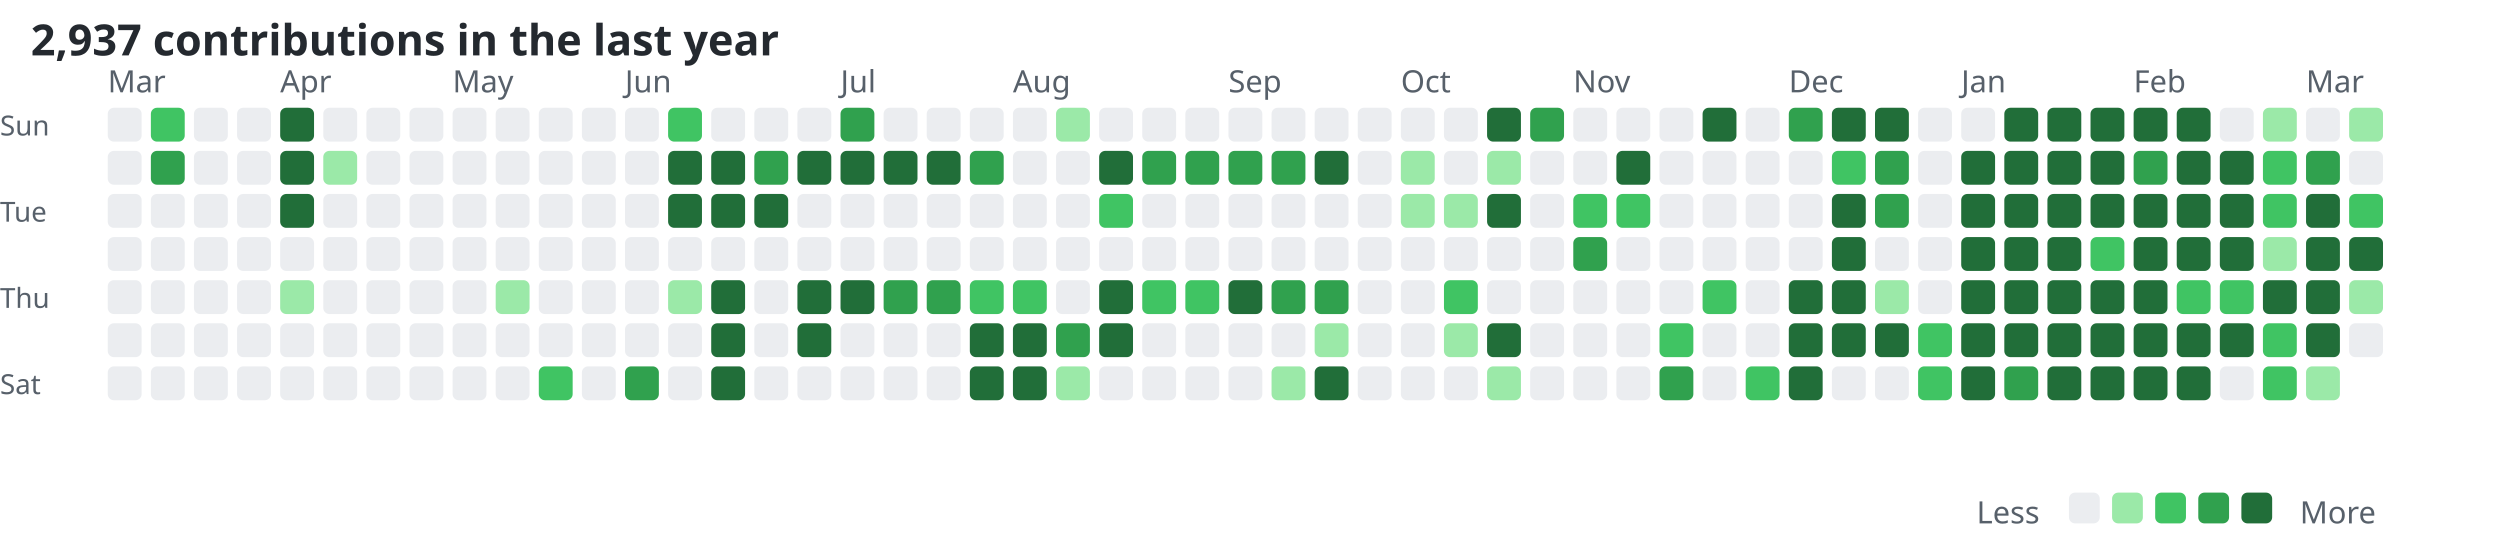
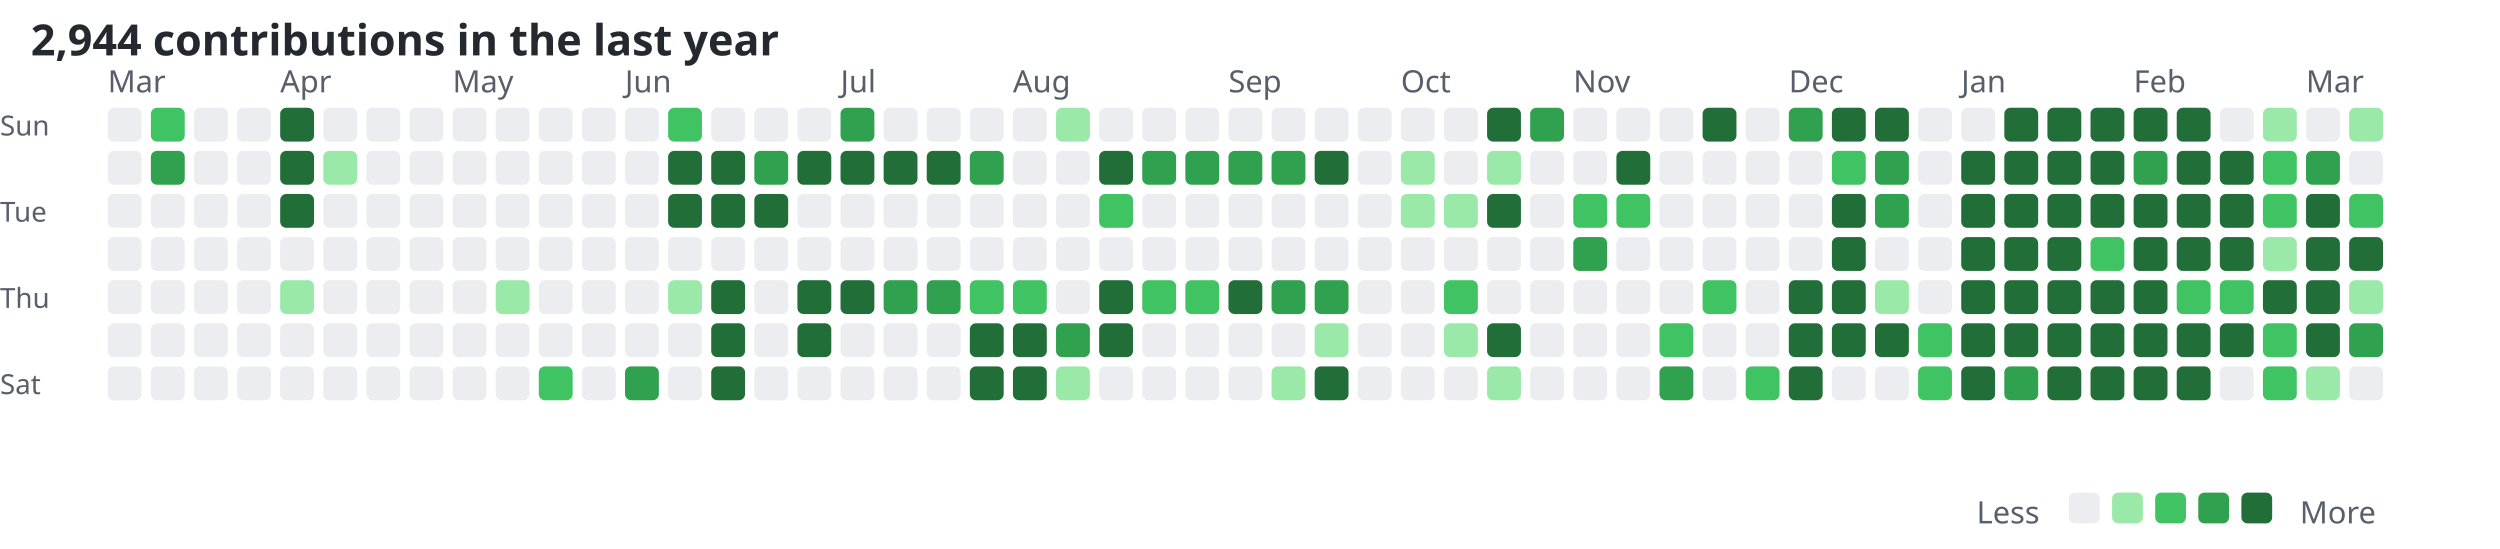
<svg xmlns="http://www.w3.org/2000/svg" width="812" height="178" viewBox="0 0 812 178">
  <style>
    .title { font: 600 14px 'Segoe UI', sans-serif; fill: #24292f; }
    .month { font: 400 10px 'Segoe UI', sans-serif; fill: #57606a; }
    .legend { font: 400 10px 'Segoe UI', sans-serif; fill: #57606a; }
    .day { font: 400 9px 'Segoe UI', sans-serif; fill: #57606a; }
  </style>
-   <text x="10" y="18" class="title">2,937 contributions in the last year</text>
+   <text x="10" y="18" class="title">2,944 contributions in the last year</text>
  <text x="35" y="30" class="month">Mar</text>
  <text x="91" y="30" class="month">Apr</text>
  <text x="147" y="30" class="month">May</text>
  <text x="203" y="30" class="month">Jun</text>
  <text x="273" y="30" class="month">Jul</text>
  <text x="329" y="30" class="month">Aug</text>
  <text x="399" y="30" class="month">Sep</text>
  <text x="455" y="30" class="month">Oct</text>
  <text x="511" y="30" class="month">Nov</text>
  <text x="581" y="30" class="month">Dec</text>
  <text x="637" y="30" class="month">Jan</text>
  <text x="693" y="30" class="month">Feb</text>
  <text x="749" y="30" class="month">Mar</text>
  <text x="0" y="44" class="day">Sun</text>
  <text x="0" y="72" class="day">Tue</text>
  <text x="0" y="100" class="day">Thu</text>
  <text x="0" y="128" class="day">Sat</text>
  <rect x="35" y="35" width="11" height="11" rx="2" ry="2" fill="#ebedf0" />
  <rect x="35" y="49" width="11" height="11" rx="2" ry="2" fill="#ebedf0" />
  <rect x="35" y="63" width="11" height="11" rx="2" ry="2" fill="#ebedf0" />
  <rect x="35" y="77" width="11" height="11" rx="2" ry="2" fill="#ebedf0" />
  <rect x="35" y="91" width="11" height="11" rx="2" ry="2" fill="#ebedf0" />
  <rect x="35" y="105" width="11" height="11" rx="2" ry="2" fill="#ebedf0" />
  <rect x="35" y="119" width="11" height="11" rx="2" ry="2" fill="#ebedf0" />
  <rect x="49" y="35" width="11" height="11" rx="2" ry="2" fill="#40c463" />
  <rect x="49" y="49" width="11" height="11" rx="2" ry="2" fill="#30a14e" />
  <rect x="49" y="63" width="11" height="11" rx="2" ry="2" fill="#ebedf0" />
  <rect x="49" y="77" width="11" height="11" rx="2" ry="2" fill="#ebedf0" />
  <rect x="49" y="91" width="11" height="11" rx="2" ry="2" fill="#ebedf0" />
  <rect x="49" y="105" width="11" height="11" rx="2" ry="2" fill="#ebedf0" />
  <rect x="49" y="119" width="11" height="11" rx="2" ry="2" fill="#ebedf0" />
  <rect x="63" y="35" width="11" height="11" rx="2" ry="2" fill="#ebedf0" />
  <rect x="63" y="49" width="11" height="11" rx="2" ry="2" fill="#ebedf0" />
  <rect x="63" y="63" width="11" height="11" rx="2" ry="2" fill="#ebedf0" />
  <rect x="63" y="77" width="11" height="11" rx="2" ry="2" fill="#ebedf0" />
  <rect x="63" y="91" width="11" height="11" rx="2" ry="2" fill="#ebedf0" />
  <rect x="63" y="105" width="11" height="11" rx="2" ry="2" fill="#ebedf0" />
  <rect x="63" y="119" width="11" height="11" rx="2" ry="2" fill="#ebedf0" />
  <rect x="77" y="35" width="11" height="11" rx="2" ry="2" fill="#ebedf0" />
  <rect x="77" y="49" width="11" height="11" rx="2" ry="2" fill="#ebedf0" />
  <rect x="77" y="63" width="11" height="11" rx="2" ry="2" fill="#ebedf0" />
  <rect x="77" y="77" width="11" height="11" rx="2" ry="2" fill="#ebedf0" />
  <rect x="77" y="91" width="11" height="11" rx="2" ry="2" fill="#ebedf0" />
  <rect x="77" y="105" width="11" height="11" rx="2" ry="2" fill="#ebedf0" />
  <rect x="77" y="119" width="11" height="11" rx="2" ry="2" fill="#ebedf0" />
  <rect x="91" y="35" width="11" height="11" rx="2" ry="2" fill="#216e39" />
  <rect x="91" y="49" width="11" height="11" rx="2" ry="2" fill="#216e39" />
  <rect x="91" y="63" width="11" height="11" rx="2" ry="2" fill="#216e39" />
  <rect x="91" y="77" width="11" height="11" rx="2" ry="2" fill="#ebedf0" />
  <rect x="91" y="91" width="11" height="11" rx="2" ry="2" fill="#9be9a8" />
  <rect x="91" y="105" width="11" height="11" rx="2" ry="2" fill="#ebedf0" />
  <rect x="91" y="119" width="11" height="11" rx="2" ry="2" fill="#ebedf0" />
  <rect x="105" y="35" width="11" height="11" rx="2" ry="2" fill="#ebedf0" />
  <rect x="105" y="49" width="11" height="11" rx="2" ry="2" fill="#9be9a8" />
  <rect x="105" y="63" width="11" height="11" rx="2" ry="2" fill="#ebedf0" />
  <rect x="105" y="77" width="11" height="11" rx="2" ry="2" fill="#ebedf0" />
  <rect x="105" y="91" width="11" height="11" rx="2" ry="2" fill="#ebedf0" />
  <rect x="105" y="105" width="11" height="11" rx="2" ry="2" fill="#ebedf0" />
  <rect x="105" y="119" width="11" height="11" rx="2" ry="2" fill="#ebedf0" />
  <rect x="119" y="35" width="11" height="11" rx="2" ry="2" fill="#ebedf0" />
  <rect x="119" y="49" width="11" height="11" rx="2" ry="2" fill="#ebedf0" />
  <rect x="119" y="63" width="11" height="11" rx="2" ry="2" fill="#ebedf0" />
  <rect x="119" y="77" width="11" height="11" rx="2" ry="2" fill="#ebedf0" />
  <rect x="119" y="91" width="11" height="11" rx="2" ry="2" fill="#ebedf0" />
  <rect x="119" y="105" width="11" height="11" rx="2" ry="2" fill="#ebedf0" />
  <rect x="119" y="119" width="11" height="11" rx="2" ry="2" fill="#ebedf0" />
  <rect x="133" y="35" width="11" height="11" rx="2" ry="2" fill="#ebedf0" />
  <rect x="133" y="49" width="11" height="11" rx="2" ry="2" fill="#ebedf0" />
  <rect x="133" y="63" width="11" height="11" rx="2" ry="2" fill="#ebedf0" />
  <rect x="133" y="77" width="11" height="11" rx="2" ry="2" fill="#ebedf0" />
  <rect x="133" y="91" width="11" height="11" rx="2" ry="2" fill="#ebedf0" />
  <rect x="133" y="105" width="11" height="11" rx="2" ry="2" fill="#ebedf0" />
  <rect x="133" y="119" width="11" height="11" rx="2" ry="2" fill="#ebedf0" />
  <rect x="147" y="35" width="11" height="11" rx="2" ry="2" fill="#ebedf0" />
  <rect x="147" y="49" width="11" height="11" rx="2" ry="2" fill="#ebedf0" />
  <rect x="147" y="63" width="11" height="11" rx="2" ry="2" fill="#ebedf0" />
  <rect x="147" y="77" width="11" height="11" rx="2" ry="2" fill="#ebedf0" />
  <rect x="147" y="91" width="11" height="11" rx="2" ry="2" fill="#ebedf0" />
  <rect x="147" y="105" width="11" height="11" rx="2" ry="2" fill="#ebedf0" />
  <rect x="147" y="119" width="11" height="11" rx="2" ry="2" fill="#ebedf0" />
  <rect x="161" y="35" width="11" height="11" rx="2" ry="2" fill="#ebedf0" />
  <rect x="161" y="49" width="11" height="11" rx="2" ry="2" fill="#ebedf0" />
  <rect x="161" y="63" width="11" height="11" rx="2" ry="2" fill="#ebedf0" />
  <rect x="161" y="77" width="11" height="11" rx="2" ry="2" fill="#ebedf0" />
  <rect x="161" y="91" width="11" height="11" rx="2" ry="2" fill="#9be9a8" />
  <rect x="161" y="105" width="11" height="11" rx="2" ry="2" fill="#ebedf0" />
  <rect x="161" y="119" width="11" height="11" rx="2" ry="2" fill="#ebedf0" />
  <rect x="175" y="35" width="11" height="11" rx="2" ry="2" fill="#ebedf0" />
  <rect x="175" y="49" width="11" height="11" rx="2" ry="2" fill="#ebedf0" />
  <rect x="175" y="63" width="11" height="11" rx="2" ry="2" fill="#ebedf0" />
  <rect x="175" y="77" width="11" height="11" rx="2" ry="2" fill="#ebedf0" />
  <rect x="175" y="91" width="11" height="11" rx="2" ry="2" fill="#ebedf0" />
  <rect x="175" y="105" width="11" height="11" rx="2" ry="2" fill="#ebedf0" />
  <rect x="175" y="119" width="11" height="11" rx="2" ry="2" fill="#40c463" />
  <rect x="189" y="35" width="11" height="11" rx="2" ry="2" fill="#ebedf0" />
  <rect x="189" y="49" width="11" height="11" rx="2" ry="2" fill="#ebedf0" />
  <rect x="189" y="63" width="11" height="11" rx="2" ry="2" fill="#ebedf0" />
  <rect x="189" y="77" width="11" height="11" rx="2" ry="2" fill="#ebedf0" />
  <rect x="189" y="91" width="11" height="11" rx="2" ry="2" fill="#ebedf0" />
  <rect x="189" y="105" width="11" height="11" rx="2" ry="2" fill="#ebedf0" />
  <rect x="189" y="119" width="11" height="11" rx="2" ry="2" fill="#ebedf0" />
  <rect x="203" y="35" width="11" height="11" rx="2" ry="2" fill="#ebedf0" />
  <rect x="203" y="49" width="11" height="11" rx="2" ry="2" fill="#ebedf0" />
  <rect x="203" y="63" width="11" height="11" rx="2" ry="2" fill="#ebedf0" />
  <rect x="203" y="77" width="11" height="11" rx="2" ry="2" fill="#ebedf0" />
  <rect x="203" y="91" width="11" height="11" rx="2" ry="2" fill="#ebedf0" />
  <rect x="203" y="105" width="11" height="11" rx="2" ry="2" fill="#ebedf0" />
  <rect x="203" y="119" width="11" height="11" rx="2" ry="2" fill="#30a14e" />
  <rect x="217" y="35" width="11" height="11" rx="2" ry="2" fill="#40c463" />
  <rect x="217" y="49" width="11" height="11" rx="2" ry="2" fill="#216e39" />
  <rect x="217" y="63" width="11" height="11" rx="2" ry="2" fill="#216e39" />
  <rect x="217" y="77" width="11" height="11" rx="2" ry="2" fill="#ebedf0" />
  <rect x="217" y="91" width="11" height="11" rx="2" ry="2" fill="#9be9a8" />
  <rect x="217" y="105" width="11" height="11" rx="2" ry="2" fill="#ebedf0" />
  <rect x="217" y="119" width="11" height="11" rx="2" ry="2" fill="#ebedf0" />
  <rect x="231" y="35" width="11" height="11" rx="2" ry="2" fill="#ebedf0" />
  <rect x="231" y="49" width="11" height="11" rx="2" ry="2" fill="#216e39" />
  <rect x="231" y="63" width="11" height="11" rx="2" ry="2" fill="#216e39" />
  <rect x="231" y="77" width="11" height="11" rx="2" ry="2" fill="#ebedf0" />
  <rect x="231" y="91" width="11" height="11" rx="2" ry="2" fill="#216e39" />
  <rect x="231" y="105" width="11" height="11" rx="2" ry="2" fill="#216e39" />
  <rect x="231" y="119" width="11" height="11" rx="2" ry="2" fill="#216e39" />
  <rect x="245" y="35" width="11" height="11" rx="2" ry="2" fill="#ebedf0" />
  <rect x="245" y="49" width="11" height="11" rx="2" ry="2" fill="#30a14e" />
  <rect x="245" y="63" width="11" height="11" rx="2" ry="2" fill="#216e39" />
  <rect x="245" y="77" width="11" height="11" rx="2" ry="2" fill="#ebedf0" />
  <rect x="245" y="91" width="11" height="11" rx="2" ry="2" fill="#ebedf0" />
  <rect x="245" y="105" width="11" height="11" rx="2" ry="2" fill="#ebedf0" />
  <rect x="245" y="119" width="11" height="11" rx="2" ry="2" fill="#ebedf0" />
  <rect x="259" y="35" width="11" height="11" rx="2" ry="2" fill="#ebedf0" />
  <rect x="259" y="49" width="11" height="11" rx="2" ry="2" fill="#216e39" />
  <rect x="259" y="63" width="11" height="11" rx="2" ry="2" fill="#ebedf0" />
  <rect x="259" y="77" width="11" height="11" rx="2" ry="2" fill="#ebedf0" />
  <rect x="259" y="91" width="11" height="11" rx="2" ry="2" fill="#216e39" />
  <rect x="259" y="105" width="11" height="11" rx="2" ry="2" fill="#216e39" />
  <rect x="259" y="119" width="11" height="11" rx="2" ry="2" fill="#ebedf0" />
  <rect x="273" y="35" width="11" height="11" rx="2" ry="2" fill="#30a14e" />
  <rect x="273" y="49" width="11" height="11" rx="2" ry="2" fill="#216e39" />
  <rect x="273" y="63" width="11" height="11" rx="2" ry="2" fill="#ebedf0" />
  <rect x="273" y="77" width="11" height="11" rx="2" ry="2" fill="#ebedf0" />
  <rect x="273" y="91" width="11" height="11" rx="2" ry="2" fill="#216e39" />
  <rect x="273" y="105" width="11" height="11" rx="2" ry="2" fill="#ebedf0" />
  <rect x="273" y="119" width="11" height="11" rx="2" ry="2" fill="#ebedf0" />
  <rect x="287" y="35" width="11" height="11" rx="2" ry="2" fill="#ebedf0" />
  <rect x="287" y="49" width="11" height="11" rx="2" ry="2" fill="#216e39" />
  <rect x="287" y="63" width="11" height="11" rx="2" ry="2" fill="#ebedf0" />
  <rect x="287" y="77" width="11" height="11" rx="2" ry="2" fill="#ebedf0" />
  <rect x="287" y="91" width="11" height="11" rx="2" ry="2" fill="#30a14e" />
  <rect x="287" y="105" width="11" height="11" rx="2" ry="2" fill="#ebedf0" />
  <rect x="287" y="119" width="11" height="11" rx="2" ry="2" fill="#ebedf0" />
  <rect x="301" y="35" width="11" height="11" rx="2" ry="2" fill="#ebedf0" />
  <rect x="301" y="49" width="11" height="11" rx="2" ry="2" fill="#216e39" />
  <rect x="301" y="63" width="11" height="11" rx="2" ry="2" fill="#ebedf0" />
  <rect x="301" y="77" width="11" height="11" rx="2" ry="2" fill="#ebedf0" />
  <rect x="301" y="91" width="11" height="11" rx="2" ry="2" fill="#30a14e" />
  <rect x="301" y="105" width="11" height="11" rx="2" ry="2" fill="#ebedf0" />
  <rect x="301" y="119" width="11" height="11" rx="2" ry="2" fill="#ebedf0" />
  <rect x="315" y="35" width="11" height="11" rx="2" ry="2" fill="#ebedf0" />
  <rect x="315" y="49" width="11" height="11" rx="2" ry="2" fill="#30a14e" />
  <rect x="315" y="63" width="11" height="11" rx="2" ry="2" fill="#ebedf0" />
  <rect x="315" y="77" width="11" height="11" rx="2" ry="2" fill="#ebedf0" />
  <rect x="315" y="91" width="11" height="11" rx="2" ry="2" fill="#40c463" />
  <rect x="315" y="105" width="11" height="11" rx="2" ry="2" fill="#216e39" />
  <rect x="315" y="119" width="11" height="11" rx="2" ry="2" fill="#216e39" />
  <rect x="329" y="35" width="11" height="11" rx="2" ry="2" fill="#ebedf0" />
  <rect x="329" y="49" width="11" height="11" rx="2" ry="2" fill="#ebedf0" />
  <rect x="329" y="63" width="11" height="11" rx="2" ry="2" fill="#ebedf0" />
  <rect x="329" y="77" width="11" height="11" rx="2" ry="2" fill="#ebedf0" />
  <rect x="329" y="91" width="11" height="11" rx="2" ry="2" fill="#40c463" />
  <rect x="329" y="105" width="11" height="11" rx="2" ry="2" fill="#216e39" />
  <rect x="329" y="119" width="11" height="11" rx="2" ry="2" fill="#216e39" />
  <rect x="343" y="35" width="11" height="11" rx="2" ry="2" fill="#9be9a8" />
  <rect x="343" y="49" width="11" height="11" rx="2" ry="2" fill="#ebedf0" />
  <rect x="343" y="63" width="11" height="11" rx="2" ry="2" fill="#ebedf0" />
  <rect x="343" y="77" width="11" height="11" rx="2" ry="2" fill="#ebedf0" />
  <rect x="343" y="91" width="11" height="11" rx="2" ry="2" fill="#ebedf0" />
  <rect x="343" y="105" width="11" height="11" rx="2" ry="2" fill="#30a14e" />
  <rect x="343" y="119" width="11" height="11" rx="2" ry="2" fill="#9be9a8" />
  <rect x="357" y="35" width="11" height="11" rx="2" ry="2" fill="#ebedf0" />
  <rect x="357" y="49" width="11" height="11" rx="2" ry="2" fill="#216e39" />
  <rect x="357" y="63" width="11" height="11" rx="2" ry="2" fill="#40c463" />
  <rect x="357" y="77" width="11" height="11" rx="2" ry="2" fill="#ebedf0" />
  <rect x="357" y="91" width="11" height="11" rx="2" ry="2" fill="#216e39" />
  <rect x="357" y="105" width="11" height="11" rx="2" ry="2" fill="#216e39" />
  <rect x="357" y="119" width="11" height="11" rx="2" ry="2" fill="#ebedf0" />
  <rect x="371" y="35" width="11" height="11" rx="2" ry="2" fill="#ebedf0" />
  <rect x="371" y="49" width="11" height="11" rx="2" ry="2" fill="#30a14e" />
  <rect x="371" y="63" width="11" height="11" rx="2" ry="2" fill="#ebedf0" />
  <rect x="371" y="77" width="11" height="11" rx="2" ry="2" fill="#ebedf0" />
  <rect x="371" y="91" width="11" height="11" rx="2" ry="2" fill="#40c463" />
  <rect x="371" y="105" width="11" height="11" rx="2" ry="2" fill="#ebedf0" />
  <rect x="371" y="119" width="11" height="11" rx="2" ry="2" fill="#ebedf0" />
  <rect x="385" y="35" width="11" height="11" rx="2" ry="2" fill="#ebedf0" />
  <rect x="385" y="49" width="11" height="11" rx="2" ry="2" fill="#30a14e" />
  <rect x="385" y="63" width="11" height="11" rx="2" ry="2" fill="#ebedf0" />
  <rect x="385" y="77" width="11" height="11" rx="2" ry="2" fill="#ebedf0" />
  <rect x="385" y="91" width="11" height="11" rx="2" ry="2" fill="#40c463" />
  <rect x="385" y="105" width="11" height="11" rx="2" ry="2" fill="#ebedf0" />
  <rect x="385" y="119" width="11" height="11" rx="2" ry="2" fill="#ebedf0" />
  <rect x="399" y="35" width="11" height="11" rx="2" ry="2" fill="#ebedf0" />
  <rect x="399" y="49" width="11" height="11" rx="2" ry="2" fill="#30a14e" />
  <rect x="399" y="63" width="11" height="11" rx="2" ry="2" fill="#ebedf0" />
  <rect x="399" y="77" width="11" height="11" rx="2" ry="2" fill="#ebedf0" />
  <rect x="399" y="91" width="11" height="11" rx="2" ry="2" fill="#216e39" />
  <rect x="399" y="105" width="11" height="11" rx="2" ry="2" fill="#ebedf0" />
  <rect x="399" y="119" width="11" height="11" rx="2" ry="2" fill="#ebedf0" />
  <rect x="413" y="35" width="11" height="11" rx="2" ry="2" fill="#ebedf0" />
  <rect x="413" y="49" width="11" height="11" rx="2" ry="2" fill="#30a14e" />
  <rect x="413" y="63" width="11" height="11" rx="2" ry="2" fill="#ebedf0" />
  <rect x="413" y="77" width="11" height="11" rx="2" ry="2" fill="#ebedf0" />
  <rect x="413" y="91" width="11" height="11" rx="2" ry="2" fill="#30a14e" />
  <rect x="413" y="105" width="11" height="11" rx="2" ry="2" fill="#ebedf0" />
  <rect x="413" y="119" width="11" height="11" rx="2" ry="2" fill="#9be9a8" />
  <rect x="427" y="35" width="11" height="11" rx="2" ry="2" fill="#ebedf0" />
  <rect x="427" y="49" width="11" height="11" rx="2" ry="2" fill="#216e39" />
  <rect x="427" y="63" width="11" height="11" rx="2" ry="2" fill="#ebedf0" />
  <rect x="427" y="77" width="11" height="11" rx="2" ry="2" fill="#ebedf0" />
  <rect x="427" y="91" width="11" height="11" rx="2" ry="2" fill="#30a14e" />
  <rect x="427" y="105" width="11" height="11" rx="2" ry="2" fill="#9be9a8" />
  <rect x="427" y="119" width="11" height="11" rx="2" ry="2" fill="#216e39" />
  <rect x="441" y="35" width="11" height="11" rx="2" ry="2" fill="#ebedf0" />
  <rect x="441" y="49" width="11" height="11" rx="2" ry="2" fill="#ebedf0" />
  <rect x="441" y="63" width="11" height="11" rx="2" ry="2" fill="#ebedf0" />
  <rect x="441" y="77" width="11" height="11" rx="2" ry="2" fill="#ebedf0" />
  <rect x="441" y="91" width="11" height="11" rx="2" ry="2" fill="#ebedf0" />
  <rect x="441" y="105" width="11" height="11" rx="2" ry="2" fill="#ebedf0" />
  <rect x="441" y="119" width="11" height="11" rx="2" ry="2" fill="#ebedf0" />
  <rect x="455" y="35" width="11" height="11" rx="2" ry="2" fill="#ebedf0" />
  <rect x="455" y="49" width="11" height="11" rx="2" ry="2" fill="#9be9a8" />
  <rect x="455" y="63" width="11" height="11" rx="2" ry="2" fill="#9be9a8" />
  <rect x="455" y="77" width="11" height="11" rx="2" ry="2" fill="#ebedf0" />
  <rect x="455" y="91" width="11" height="11" rx="2" ry="2" fill="#ebedf0" />
  <rect x="455" y="105" width="11" height="11" rx="2" ry="2" fill="#ebedf0" />
  <rect x="455" y="119" width="11" height="11" rx="2" ry="2" fill="#ebedf0" />
  <rect x="469" y="35" width="11" height="11" rx="2" ry="2" fill="#ebedf0" />
  <rect x="469" y="49" width="11" height="11" rx="2" ry="2" fill="#ebedf0" />
  <rect x="469" y="63" width="11" height="11" rx="2" ry="2" fill="#9be9a8" />
  <rect x="469" y="77" width="11" height="11" rx="2" ry="2" fill="#ebedf0" />
  <rect x="469" y="91" width="11" height="11" rx="2" ry="2" fill="#40c463" />
  <rect x="469" y="105" width="11" height="11" rx="2" ry="2" fill="#9be9a8" />
  <rect x="469" y="119" width="11" height="11" rx="2" ry="2" fill="#ebedf0" />
  <rect x="483" y="35" width="11" height="11" rx="2" ry="2" fill="#216e39" />
  <rect x="483" y="49" width="11" height="11" rx="2" ry="2" fill="#9be9a8" />
  <rect x="483" y="63" width="11" height="11" rx="2" ry="2" fill="#216e39" />
  <rect x="483" y="77" width="11" height="11" rx="2" ry="2" fill="#ebedf0" />
  <rect x="483" y="91" width="11" height="11" rx="2" ry="2" fill="#ebedf0" />
  <rect x="483" y="105" width="11" height="11" rx="2" ry="2" fill="#216e39" />
  <rect x="483" y="119" width="11" height="11" rx="2" ry="2" fill="#9be9a8" />
  <rect x="497" y="35" width="11" height="11" rx="2" ry="2" fill="#30a14e" />
  <rect x="497" y="49" width="11" height="11" rx="2" ry="2" fill="#ebedf0" />
  <rect x="497" y="63" width="11" height="11" rx="2" ry="2" fill="#ebedf0" />
  <rect x="497" y="77" width="11" height="11" rx="2" ry="2" fill="#ebedf0" />
  <rect x="497" y="91" width="11" height="11" rx="2" ry="2" fill="#ebedf0" />
  <rect x="497" y="105" width="11" height="11" rx="2" ry="2" fill="#ebedf0" />
  <rect x="497" y="119" width="11" height="11" rx="2" ry="2" fill="#ebedf0" />
  <rect x="511" y="35" width="11" height="11" rx="2" ry="2" fill="#ebedf0" />
  <rect x="511" y="49" width="11" height="11" rx="2" ry="2" fill="#ebedf0" />
  <rect x="511" y="63" width="11" height="11" rx="2" ry="2" fill="#40c463" />
  <rect x="511" y="77" width="11" height="11" rx="2" ry="2" fill="#30a14e" />
  <rect x="511" y="91" width="11" height="11" rx="2" ry="2" fill="#ebedf0" />
  <rect x="511" y="105" width="11" height="11" rx="2" ry="2" fill="#ebedf0" />
  <rect x="511" y="119" width="11" height="11" rx="2" ry="2" fill="#ebedf0" />
  <rect x="525" y="35" width="11" height="11" rx="2" ry="2" fill="#ebedf0" />
  <rect x="525" y="49" width="11" height="11" rx="2" ry="2" fill="#216e39" />
  <rect x="525" y="63" width="11" height="11" rx="2" ry="2" fill="#40c463" />
  <rect x="525" y="77" width="11" height="11" rx="2" ry="2" fill="#ebedf0" />
  <rect x="525" y="91" width="11" height="11" rx="2" ry="2" fill="#ebedf0" />
  <rect x="525" y="105" width="11" height="11" rx="2" ry="2" fill="#ebedf0" />
  <rect x="525" y="119" width="11" height="11" rx="2" ry="2" fill="#ebedf0" />
  <rect x="539" y="35" width="11" height="11" rx="2" ry="2" fill="#ebedf0" />
  <rect x="539" y="49" width="11" height="11" rx="2" ry="2" fill="#ebedf0" />
  <rect x="539" y="63" width="11" height="11" rx="2" ry="2" fill="#ebedf0" />
  <rect x="539" y="77" width="11" height="11" rx="2" ry="2" fill="#ebedf0" />
  <rect x="539" y="91" width="11" height="11" rx="2" ry="2" fill="#ebedf0" />
  <rect x="539" y="105" width="11" height="11" rx="2" ry="2" fill="#40c463" />
  <rect x="539" y="119" width="11" height="11" rx="2" ry="2" fill="#30a14e" />
  <rect x="553" y="35" width="11" height="11" rx="2" ry="2" fill="#216e39" />
  <rect x="553" y="49" width="11" height="11" rx="2" ry="2" fill="#ebedf0" />
  <rect x="553" y="63" width="11" height="11" rx="2" ry="2" fill="#ebedf0" />
  <rect x="553" y="77" width="11" height="11" rx="2" ry="2" fill="#ebedf0" />
  <rect x="553" y="91" width="11" height="11" rx="2" ry="2" fill="#40c463" />
  <rect x="553" y="105" width="11" height="11" rx="2" ry="2" fill="#ebedf0" />
  <rect x="553" y="119" width="11" height="11" rx="2" ry="2" fill="#ebedf0" />
  <rect x="567" y="35" width="11" height="11" rx="2" ry="2" fill="#ebedf0" />
  <rect x="567" y="49" width="11" height="11" rx="2" ry="2" fill="#ebedf0" />
  <rect x="567" y="63" width="11" height="11" rx="2" ry="2" fill="#ebedf0" />
  <rect x="567" y="77" width="11" height="11" rx="2" ry="2" fill="#ebedf0" />
  <rect x="567" y="91" width="11" height="11" rx="2" ry="2" fill="#ebedf0" />
  <rect x="567" y="105" width="11" height="11" rx="2" ry="2" fill="#ebedf0" />
  <rect x="567" y="119" width="11" height="11" rx="2" ry="2" fill="#40c463" />
  <rect x="581" y="35" width="11" height="11" rx="2" ry="2" fill="#30a14e" />
  <rect x="581" y="49" width="11" height="11" rx="2" ry="2" fill="#ebedf0" />
  <rect x="581" y="63" width="11" height="11" rx="2" ry="2" fill="#ebedf0" />
  <rect x="581" y="77" width="11" height="11" rx="2" ry="2" fill="#ebedf0" />
  <rect x="581" y="91" width="11" height="11" rx="2" ry="2" fill="#216e39" />
  <rect x="581" y="105" width="11" height="11" rx="2" ry="2" fill="#216e39" />
  <rect x="581" y="119" width="11" height="11" rx="2" ry="2" fill="#216e39" />
  <rect x="595" y="35" width="11" height="11" rx="2" ry="2" fill="#216e39" />
  <rect x="595" y="49" width="11" height="11" rx="2" ry="2" fill="#40c463" />
  <rect x="595" y="63" width="11" height="11" rx="2" ry="2" fill="#216e39" />
  <rect x="595" y="77" width="11" height="11" rx="2" ry="2" fill="#216e39" />
  <rect x="595" y="91" width="11" height="11" rx="2" ry="2" fill="#216e39" />
  <rect x="595" y="105" width="11" height="11" rx="2" ry="2" fill="#216e39" />
  <rect x="595" y="119" width="11" height="11" rx="2" ry="2" fill="#ebedf0" />
  <rect x="609" y="35" width="11" height="11" rx="2" ry="2" fill="#216e39" />
  <rect x="609" y="49" width="11" height="11" rx="2" ry="2" fill="#30a14e" />
  <rect x="609" y="63" width="11" height="11" rx="2" ry="2" fill="#30a14e" />
  <rect x="609" y="77" width="11" height="11" rx="2" ry="2" fill="#ebedf0" />
  <rect x="609" y="91" width="11" height="11" rx="2" ry="2" fill="#9be9a8" />
  <rect x="609" y="105" width="11" height="11" rx="2" ry="2" fill="#216e39" />
  <rect x="609" y="119" width="11" height="11" rx="2" ry="2" fill="#ebedf0" />
  <rect x="623" y="35" width="11" height="11" rx="2" ry="2" fill="#ebedf0" />
  <rect x="623" y="49" width="11" height="11" rx="2" ry="2" fill="#ebedf0" />
  <rect x="623" y="63" width="11" height="11" rx="2" ry="2" fill="#ebedf0" />
  <rect x="623" y="77" width="11" height="11" rx="2" ry="2" fill="#ebedf0" />
  <rect x="623" y="91" width="11" height="11" rx="2" ry="2" fill="#ebedf0" />
  <rect x="623" y="105" width="11" height="11" rx="2" ry="2" fill="#40c463" />
  <rect x="623" y="119" width="11" height="11" rx="2" ry="2" fill="#40c463" />
  <rect x="637" y="35" width="11" height="11" rx="2" ry="2" fill="#ebedf0" />
  <rect x="637" y="49" width="11" height="11" rx="2" ry="2" fill="#216e39" />
  <rect x="637" y="63" width="11" height="11" rx="2" ry="2" fill="#216e39" />
  <rect x="637" y="77" width="11" height="11" rx="2" ry="2" fill="#216e39" />
  <rect x="637" y="91" width="11" height="11" rx="2" ry="2" fill="#216e39" />
  <rect x="637" y="105" width="11" height="11" rx="2" ry="2" fill="#216e39" />
  <rect x="637" y="119" width="11" height="11" rx="2" ry="2" fill="#216e39" />
  <rect x="651" y="35" width="11" height="11" rx="2" ry="2" fill="#216e39" />
  <rect x="651" y="49" width="11" height="11" rx="2" ry="2" fill="#216e39" />
  <rect x="651" y="63" width="11" height="11" rx="2" ry="2" fill="#216e39" />
  <rect x="651" y="77" width="11" height="11" rx="2" ry="2" fill="#216e39" />
  <rect x="651" y="91" width="11" height="11" rx="2" ry="2" fill="#216e39" />
  <rect x="651" y="105" width="11" height="11" rx="2" ry="2" fill="#216e39" />
  <rect x="651" y="119" width="11" height="11" rx="2" ry="2" fill="#30a14e" />
  <rect x="665" y="35" width="11" height="11" rx="2" ry="2" fill="#216e39" />
  <rect x="665" y="49" width="11" height="11" rx="2" ry="2" fill="#216e39" />
  <rect x="665" y="63" width="11" height="11" rx="2" ry="2" fill="#216e39" />
  <rect x="665" y="77" width="11" height="11" rx="2" ry="2" fill="#216e39" />
  <rect x="665" y="91" width="11" height="11" rx="2" ry="2" fill="#216e39" />
  <rect x="665" y="105" width="11" height="11" rx="2" ry="2" fill="#216e39" />
  <rect x="665" y="119" width="11" height="11" rx="2" ry="2" fill="#216e39" />
  <rect x="679" y="35" width="11" height="11" rx="2" ry="2" fill="#216e39" />
  <rect x="679" y="49" width="11" height="11" rx="2" ry="2" fill="#216e39" />
  <rect x="679" y="63" width="11" height="11" rx="2" ry="2" fill="#216e39" />
  <rect x="679" y="77" width="11" height="11" rx="2" ry="2" fill="#40c463" />
  <rect x="679" y="91" width="11" height="11" rx="2" ry="2" fill="#216e39" />
  <rect x="679" y="105" width="11" height="11" rx="2" ry="2" fill="#216e39" />
  <rect x="679" y="119" width="11" height="11" rx="2" ry="2" fill="#216e39" />
  <rect x="693" y="35" width="11" height="11" rx="2" ry="2" fill="#216e39" />
  <rect x="693" y="49" width="11" height="11" rx="2" ry="2" fill="#30a14e" />
  <rect x="693" y="63" width="11" height="11" rx="2" ry="2" fill="#216e39" />
  <rect x="693" y="77" width="11" height="11" rx="2" ry="2" fill="#216e39" />
  <rect x="693" y="91" width="11" height="11" rx="2" ry="2" fill="#216e39" />
  <rect x="693" y="105" width="11" height="11" rx="2" ry="2" fill="#216e39" />
  <rect x="693" y="119" width="11" height="11" rx="2" ry="2" fill="#216e39" />
  <rect x="707" y="35" width="11" height="11" rx="2" ry="2" fill="#216e39" />
  <rect x="707" y="49" width="11" height="11" rx="2" ry="2" fill="#216e39" />
  <rect x="707" y="63" width="11" height="11" rx="2" ry="2" fill="#216e39" />
  <rect x="707" y="77" width="11" height="11" rx="2" ry="2" fill="#216e39" />
  <rect x="707" y="91" width="11" height="11" rx="2" ry="2" fill="#40c463" />
  <rect x="707" y="105" width="11" height="11" rx="2" ry="2" fill="#216e39" />
  <rect x="707" y="119" width="11" height="11" rx="2" ry="2" fill="#216e39" />
  <rect x="721" y="35" width="11" height="11" rx="2" ry="2" fill="#ebedf0" />
  <rect x="721" y="49" width="11" height="11" rx="2" ry="2" fill="#216e39" />
  <rect x="721" y="63" width="11" height="11" rx="2" ry="2" fill="#216e39" />
  <rect x="721" y="77" width="11" height="11" rx="2" ry="2" fill="#216e39" />
  <rect x="721" y="91" width="11" height="11" rx="2" ry="2" fill="#40c463" />
  <rect x="721" y="105" width="11" height="11" rx="2" ry="2" fill="#216e39" />
  <rect x="721" y="119" width="11" height="11" rx="2" ry="2" fill="#ebedf0" />
  <rect x="735" y="35" width="11" height="11" rx="2" ry="2" fill="#9be9a8" />
  <rect x="735" y="49" width="11" height="11" rx="2" ry="2" fill="#40c463" />
  <rect x="735" y="63" width="11" height="11" rx="2" ry="2" fill="#40c463" />
  <rect x="735" y="77" width="11" height="11" rx="2" ry="2" fill="#9be9a8" />
  <rect x="735" y="91" width="11" height="11" rx="2" ry="2" fill="#216e39" />
  <rect x="735" y="105" width="11" height="11" rx="2" ry="2" fill="#40c463" />
  <rect x="735" y="119" width="11" height="11" rx="2" ry="2" fill="#40c463" />
  <rect x="749" y="35" width="11" height="11" rx="2" ry="2" fill="#ebedf0" />
  <rect x="749" y="49" width="11" height="11" rx="2" ry="2" fill="#30a14e" />
  <rect x="749" y="63" width="11" height="11" rx="2" ry="2" fill="#216e39" />
  <rect x="749" y="77" width="11" height="11" rx="2" ry="2" fill="#216e39" />
  <rect x="749" y="91" width="11" height="11" rx="2" ry="2" fill="#216e39" />
  <rect x="749" y="105" width="11" height="11" rx="2" ry="2" fill="#216e39" />
  <rect x="749" y="119" width="11" height="11" rx="2" ry="2" fill="#9be9a8" />
  <rect x="763" y="35" width="11" height="11" rx="2" ry="2" fill="#9be9a8" />
  <rect x="763" y="49" width="11" height="11" rx="2" ry="2" fill="#ebedf0" />
  <rect x="763" y="63" width="11" height="11" rx="2" ry="2" fill="#40c463" />
  <rect x="763" y="77" width="11" height="11" rx="2" ry="2" fill="#216e39" />
  <rect x="763" y="91" width="11" height="11" rx="2" ry="2" fill="#9be9a8" />
-   <rect x="763" y="105" width="11" height="11" rx="2" ry="2" fill="#ebedf0" />
+   <rect x="763" y="105" width="11" height="11" rx="2" ry="2" fill="#30a14e" />
+   <rect x="763" y="119" width="11" height="11" rx="2" ry="2" fill="#ebedf0" />
  <text x="642" y="170" class="legend">Less</text>
  <rect x="672" y="160" width="10" height="10" rx="2" fill="#ebedf0" />
  <rect x="686" y="160" width="10" height="10" rx="2" fill="#9be9a8" />
  <rect x="700" y="160" width="10" height="10" rx="2" fill="#40c463" />
  <rect x="714" y="160" width="10" height="10" rx="2" fill="#30a14e" />
  <rect x="728" y="160" width="10" height="10" rx="2" fill="#216e39" />
  <text x="747" y="170" class="legend">More</text>
</svg>
